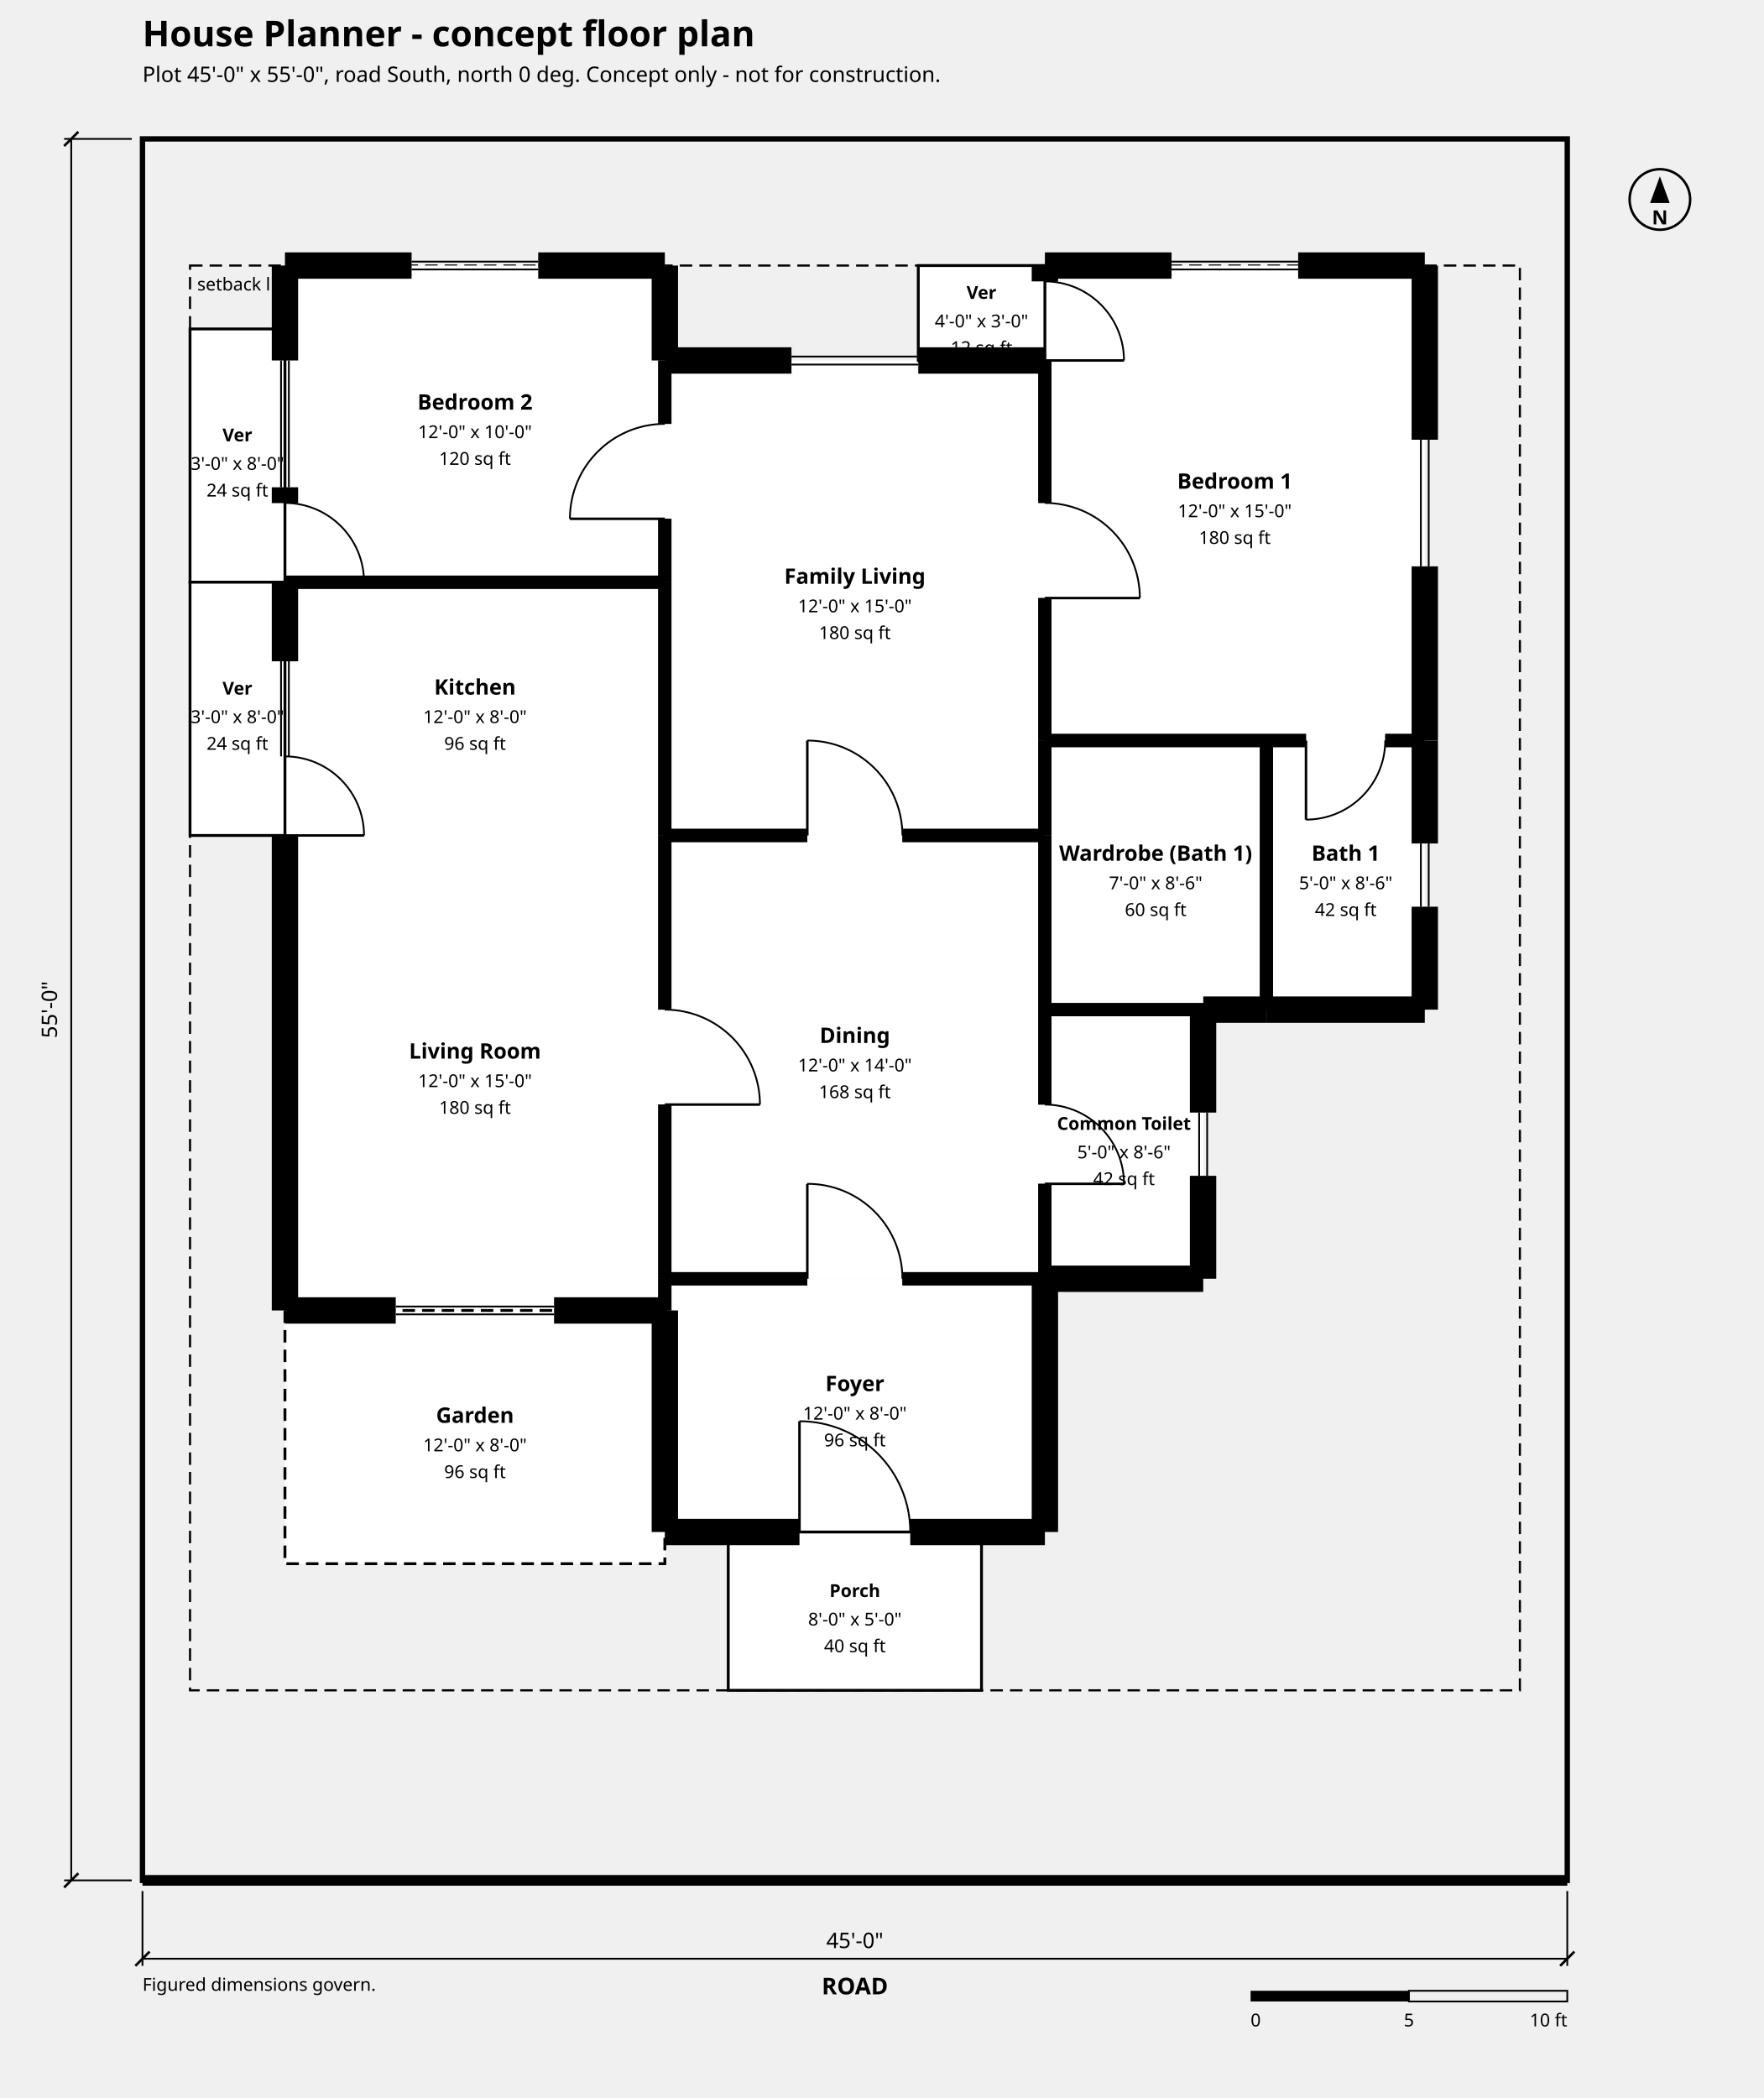
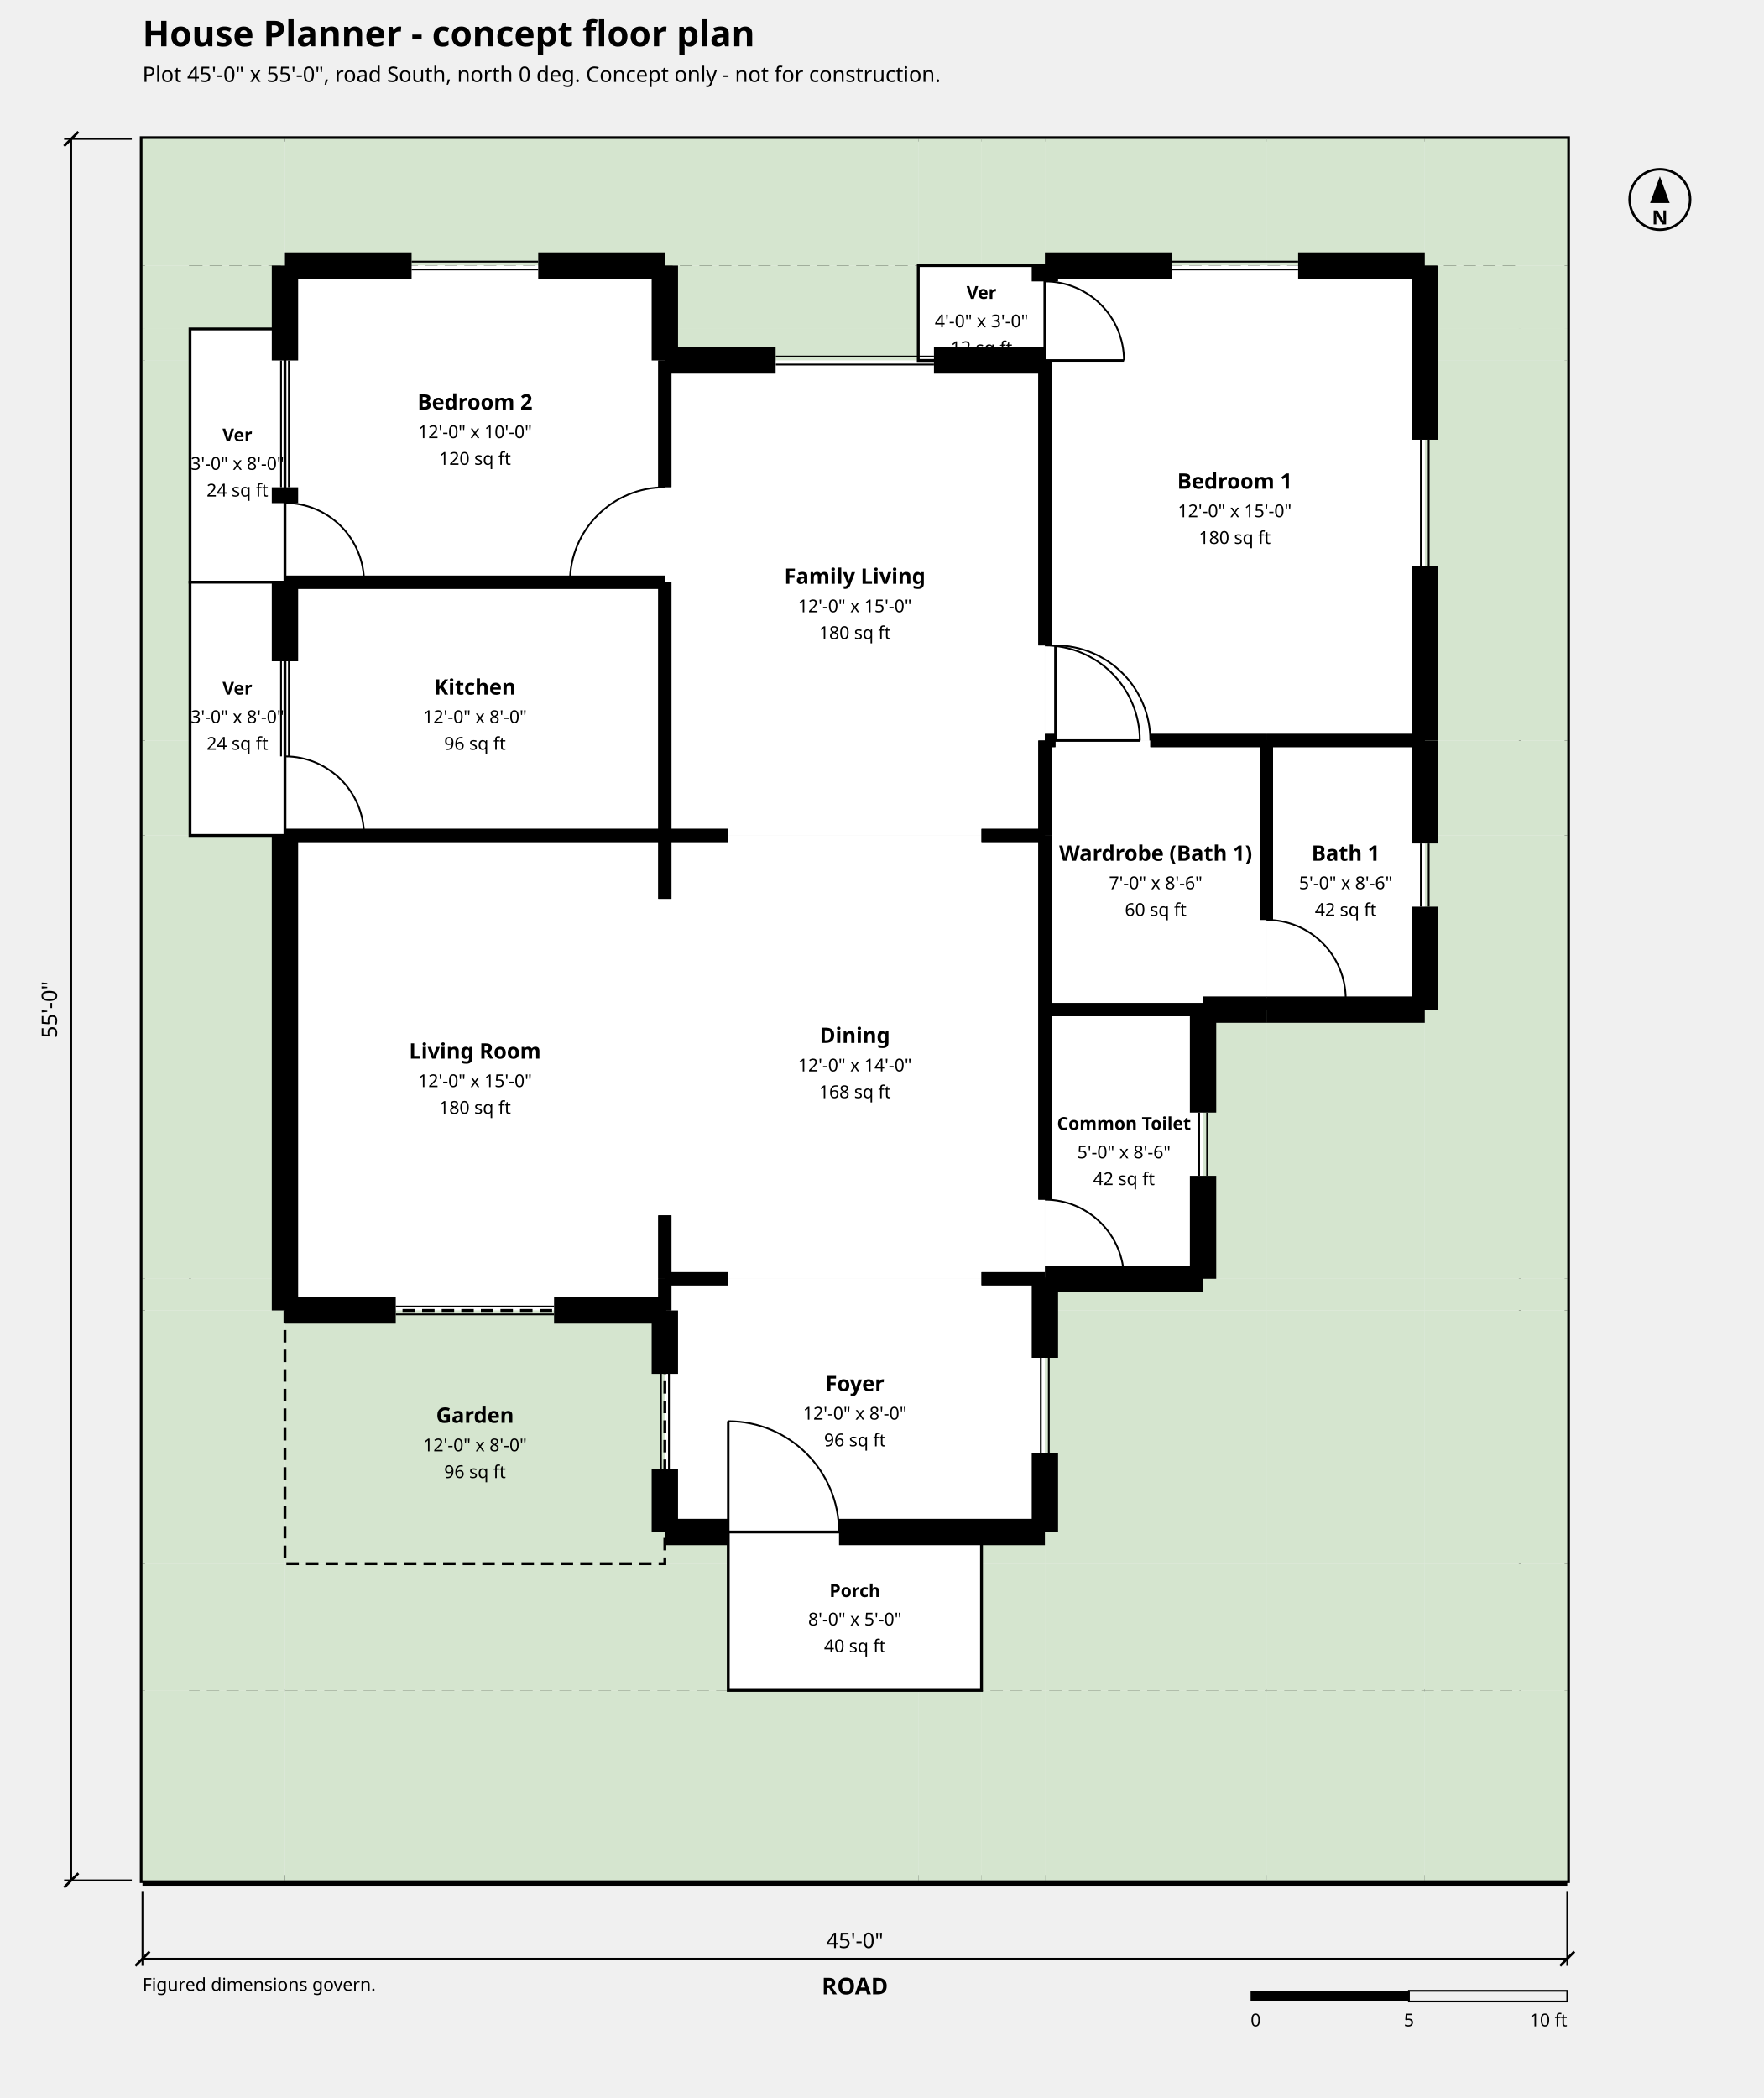
<svg xmlns="http://www.w3.org/2000/svg" viewBox="0 0 990 1178" style="width:100%;height:auto;max-width:960px;background:#fff" font-family="sans-serif">
  <text x="80" y="26" font-size="20" font-weight="bold">House Planner - concept floor plan</text>
  <text x="80" y="46" font-size="12">Plot 45'-0" x 55'-0", road South, north 0 deg. Concept only - not for construction.</text>
  <rect x="80.0" y="78.0" width="800.0" height="977.8" fill="none" stroke="#000" stroke-width="3" />
  <rect x="106.7" y="149.1" width="746.7" height="800.0" fill="none" stroke="#000" stroke-width="1.2" stroke-dasharray="7 4" />
  <text x="110.7" y="163.1" font-size="10">setback line</text>
  <line x1="80.0" y1="1055.8" x2="880.0" y2="1055.8" stroke="#000" stroke-width="6" />
  <text x="480.0" y="1119.8" font-size="13" font-weight="bold" text-anchor="middle">ROAD</text>
+   <rect x="80.0" y="949.1" width="26.7" height="106.7" fill="#d5e5cf" stroke="none" />
+   <rect x="80.0" y="878.0" width="26.7" height="71.1" fill="#d5e5cf" stroke="none" />
+   <rect x="80.0" y="860.2" width="26.7" height="17.8" fill="#d5e5cf" stroke="none" />
+   <rect x="80.0" y="735.8" width="26.7" height="124.4" fill="#d5e5cf" stroke="none" />
+   <rect x="80.0" y="718.0" width="26.7" height="17.8" fill="#d5e5cf" stroke="none" />
+   <rect x="80.0" y="566.9" width="26.7" height="151.1" fill="#d5e5cf" stroke="none" />
+   <rect x="80.0" y="469.1" width="26.7" height="97.8" fill="#d5e5cf" stroke="none" />
+   <rect x="80.0" y="415.8" width="26.7" height="53.3" fill="#d5e5cf" stroke="none" />
+   <rect x="80.0" y="326.9" width="26.7" height="88.9" fill="#d5e5cf" stroke="none" />
+   <rect x="80.0" y="202.4" width="26.7" height="124.4" fill="#d5e5cf" stroke="none" />
+   <rect x="80.0" y="184.7" width="26.7" height="17.8" fill="#d5e5cf" stroke="none" />
+   <rect x="80.0" y="149.1" width="26.7" height="35.6" fill="#d5e5cf" stroke="none" />
+   <rect x="80.0" y="78.0" width="26.7" height="71.1" fill="#d5e5cf" stroke="none" />
+   <rect x="106.7" y="949.1" width="53.3" height="106.7" fill="#d5e5cf" stroke="none" />
+   <rect x="106.7" y="878.0" width="53.3" height="71.1" fill="#d5e5cf" stroke="none" />
+   <rect x="106.7" y="860.2" width="53.3" height="17.8" fill="#d5e5cf" stroke="none" />
+   <rect x="106.7" y="735.8" width="53.3" height="124.4" fill="#d5e5cf" stroke="none" />
+   <rect x="106.7" y="718.0" width="53.3" height="17.8" fill="#d5e5cf" stroke="none" />
+   <rect x="106.7" y="566.9" width="53.3" height="151.1" fill="#d5e5cf" stroke="none" />
+   <rect x="106.7" y="469.1" width="53.3" height="97.8" fill="#d5e5cf" stroke="none" />
+   <rect x="106.7" y="149.1" width="53.3" height="35.6" fill="#d5e5cf" stroke="none" />
+   <rect x="106.7" y="78.0" width="53.3" height="71.1" fill="#d5e5cf" stroke="none" />
+   <rect x="160.0" y="949.1" width="213.3" height="106.7" fill="#d5e5cf" stroke="none" />
+   <rect x="160.0" y="878.0" width="213.3" height="71.1" fill="#d5e5cf" stroke="none" />
+   <rect x="160.0" y="78.0" width="213.3" height="71.1" fill="#d5e5cf" stroke="none" />
+   <rect x="373.3" y="949.1" width="35.6" height="106.7" fill="#d5e5cf" stroke="none" />
+   <rect x="373.3" y="878.0" width="35.6" height="71.1" fill="#d5e5cf" stroke="none" />
+   <rect x="373.3" y="860.2" width="35.6" height="17.8" fill="#d5e5cf" stroke="none" />
+   <rect x="373.3" y="184.7" width="35.6" height="17.8" fill="#d5e5cf" stroke="none" />
+   <rect x="373.3" y="149.1" width="35.6" height="35.6" fill="#d5e5cf" stroke="none" />
+   <rect x="373.3" y="78.0" width="35.6" height="71.1" fill="#d5e5cf" stroke="none" />
+   <rect x="408.9" y="949.1" width="106.7" height="106.7" fill="#d5e5cf" stroke="none" />
+   <rect x="408.9" y="184.7" width="106.7" height="17.8" fill="#d5e5cf" stroke="none" />
+   <rect x="408.9" y="149.1" width="106.7" height="35.6" fill="#d5e5cf" stroke="none" />
+   <rect x="408.9" y="78.0" width="106.7" height="71.1" fill="#d5e5cf" stroke="none" />
+   <rect x="515.6" y="949.1" width="35.6" height="106.7" fill="#d5e5cf" stroke="none" />
+   <rect x="515.6" y="78.0" width="35.6" height="71.1" fill="#d5e5cf" stroke="none" />
+   <rect x="551.1" y="949.1" width="35.6" height="106.7" fill="#d5e5cf" stroke="none" />
+   <rect x="551.1" y="878.0" width="35.6" height="71.1" fill="#d5e5cf" stroke="none" />
+   <rect x="551.1" y="860.2" width="35.6" height="17.8" fill="#d5e5cf" stroke="none" />
+   <rect x="551.1" y="78.0" width="35.6" height="71.1" fill="#d5e5cf" stroke="none" />
+   <rect x="586.7" y="949.1" width="88.9" height="106.7" fill="#d5e5cf" stroke="none" />
+   <rect x="586.7" y="878.0" width="88.9" height="71.1" fill="#d5e5cf" stroke="none" />
+   <rect x="586.7" y="860.2" width="88.9" height="17.8" fill="#d5e5cf" stroke="none" />
+   <rect x="586.7" y="735.8" width="88.9" height="124.4" fill="#d5e5cf" stroke="none" />
+   <rect x="586.7" y="718.0" width="88.9" height="17.8" fill="#d5e5cf" stroke="none" />
+   <rect x="586.7" y="78.0" width="88.9" height="71.1" fill="#d5e5cf" stroke="none" />
+   <rect x="675.6" y="949.1" width="35.6" height="106.7" fill="#d5e5cf" stroke="none" />
+   <rect x="675.6" y="878.0" width="35.6" height="71.1" fill="#d5e5cf" stroke="none" />
+   <rect x="675.6" y="860.2" width="35.6" height="17.8" fill="#d5e5cf" stroke="none" />
+   <rect x="675.6" y="735.8" width="35.6" height="124.4" fill="#d5e5cf" stroke="none" />
+   <rect x="675.6" y="718.0" width="35.6" height="17.8" fill="#d5e5cf" stroke="none" />
+   <rect x="675.6" y="566.9" width="35.6" height="151.1" fill="#d5e5cf" stroke="none" />
+   <rect x="675.6" y="78.0" width="35.6" height="71.1" fill="#d5e5cf" stroke="none" />
+   <rect x="711.1" y="949.1" width="88.9" height="106.7" fill="#d5e5cf" stroke="none" />
+   <rect x="711.1" y="878.0" width="88.9" height="71.1" fill="#d5e5cf" stroke="none" />
+   <rect x="711.1" y="860.2" width="88.9" height="17.8" fill="#d5e5cf" stroke="none" />
+   <rect x="711.1" y="735.8" width="88.9" height="124.4" fill="#d5e5cf" stroke="none" />
+   <rect x="711.1" y="718.0" width="88.9" height="17.8" fill="#d5e5cf" stroke="none" />
+   <rect x="711.1" y="566.9" width="88.9" height="151.1" fill="#d5e5cf" stroke="none" />
+   <rect x="711.1" y="78.0" width="88.9" height="71.1" fill="#d5e5cf" stroke="none" />
+   <rect x="800.0" y="949.1" width="80.0" height="106.7" fill="#d5e5cf" stroke="none" />
+   <rect x="800.0" y="878.0" width="80.0" height="71.1" fill="#d5e5cf" stroke="none" />
+   <rect x="800.0" y="860.2" width="80.0" height="17.8" fill="#d5e5cf" stroke="none" />
+   <rect x="800.0" y="735.8" width="80.0" height="124.4" fill="#d5e5cf" stroke="none" />
+   <rect x="800.0" y="718.0" width="80.0" height="17.8" fill="#d5e5cf" stroke="none" />
+   <rect x="800.0" y="566.9" width="80.0" height="151.1" fill="#d5e5cf" stroke="none" />
+   <rect x="800.0" y="469.1" width="80.0" height="97.8" fill="#d5e5cf" stroke="none" />
+   <rect x="800.0" y="415.8" width="80.0" height="53.3" fill="#d5e5cf" stroke="none" />
+   <rect x="800.0" y="326.9" width="80.0" height="88.9" fill="#d5e5cf" stroke="none" />
+   <rect x="800.0" y="202.4" width="80.0" height="124.4" fill="#d5e5cf" stroke="none" />
+   <rect x="800.0" y="184.7" width="80.0" height="17.8" fill="#d5e5cf" stroke="none" />
+   <rect x="800.0" y="149.1" width="80.0" height="35.6" fill="#d5e5cf" stroke="none" />
+   <rect x="800.0" y="78.0" width="80.0" height="71.1" fill="#d5e5cf" stroke="none" />
  <g>
    <rect x="373.3" y="718.0" width="213.3" height="142.2" fill="#fff" stroke="none" />
    <text x="480.0" y="781.1" font-size="12" font-weight="bold" text-anchor="middle">Foyer</text>
    <text x="480.0" y="797.1" font-size="10" text-anchor="middle">12'-0" x 8'-0"</text>
    <text x="480.0" y="812.1" font-size="10" text-anchor="middle">96 sq ft</text>
  </g>
  <g>
    <rect x="373.3" y="469.1" width="213.3" height="248.9" fill="#fff" stroke="none" />
    <text x="480.0" y="585.6" font-size="12" font-weight="bold" text-anchor="middle">Dining</text>
    <text x="480.0" y="601.6" font-size="10" text-anchor="middle">12'-0" x 14'-0"</text>
    <text x="480.0" y="616.6" font-size="10" text-anchor="middle">168 sq ft</text>
  </g>
  <g>
    <rect x="373.3" y="202.4" width="213.3" height="266.7" fill="#fff" stroke="none" />
    <text x="480.0" y="327.8" font-size="12" font-weight="bold" text-anchor="middle">Family Living</text>
    <text x="480.0" y="343.8" font-size="10" text-anchor="middle">12'-0" x 15'-0"</text>
    <text x="480.0" y="358.8" font-size="10" text-anchor="middle">180 sq ft</text>
  </g>
  <g>
    <rect x="160.0" y="149.1" width="213.3" height="177.8" fill="#fff" stroke="none" />
    <text x="266.7" y="230.0" font-size="12" font-weight="bold" text-anchor="middle">Bedroom 2</text>
    <text x="266.7" y="246.0" font-size="10" text-anchor="middle">12'-0" x 10'-0"</text>
    <text x="266.7" y="261.0" font-size="10" text-anchor="middle">120 sq ft</text>
  </g>
  <g>
    <rect x="160.0" y="326.9" width="213.3" height="142.2" fill="#fff" stroke="none" />
    <text x="266.7" y="390.0" font-size="12" font-weight="bold" text-anchor="middle">Kitchen</text>
    <text x="266.7" y="406.0" font-size="10" text-anchor="middle">12'-0" x 8'-0"</text>
    <text x="266.7" y="421.0" font-size="10" text-anchor="middle">96 sq ft</text>
  </g>
  <g>
    <rect x="160.0" y="469.1" width="213.3" height="266.7" fill="#fff" stroke="none" />
    <text x="266.7" y="594.4" font-size="12" font-weight="bold" text-anchor="middle">Living Room</text>
    <text x="266.7" y="610.4" font-size="10" text-anchor="middle">12'-0" x 15'-0"</text>
    <text x="266.7" y="625.4" font-size="10" text-anchor="middle">180 sq ft</text>
  </g>
  <g>
    <rect x="586.7" y="149.1" width="213.3" height="266.7" fill="#fff" stroke="none" />
    <text x="693.3" y="274.4" font-size="12" font-weight="bold" text-anchor="middle">Bedroom 1</text>
    <text x="693.3" y="290.4" font-size="10" text-anchor="middle">12'-0" x 15'-0"</text>
    <text x="693.3" y="305.4" font-size="10" text-anchor="middle">180 sq ft</text>
  </g>
  <g>
    <rect x="711.1" y="415.8" width="88.9" height="151.1" fill="#fff" stroke="none" />
    <text x="755.6" y="483.3" font-size="12" font-weight="bold" text-anchor="middle">Bath 1</text>
    <text x="755.6" y="499.3" font-size="10" text-anchor="middle">5'-0" x 8'-6"</text>
    <text x="755.6" y="514.3" font-size="10" text-anchor="middle">42 sq ft</text>
  </g>
  <g>
    <rect x="586.7" y="415.8" width="124.4" height="151.1" fill="#fff" stroke="none" />
    <text x="648.9" y="483.3" font-size="12" font-weight="bold" text-anchor="middle">Wardrobe (Bath 1)</text>
    <text x="648.9" y="499.3" font-size="10" text-anchor="middle">7'-0" x 8'-6"</text>
    <text x="648.9" y="514.3" font-size="10" text-anchor="middle">60 sq ft</text>
  </g>
  <g>
    <rect x="586.7" y="566.9" width="88.9" height="151.1" fill="#fff" stroke="none" />
    <text x="631.1" y="634.4" font-size="10" font-weight="bold" text-anchor="middle">Common Toilet</text>
    <text x="631.1" y="650.4" font-size="10" text-anchor="middle">5'-0" x 8'-6"</text>
    <text x="631.1" y="665.4" font-size="10" text-anchor="middle">42 sq ft</text>
  </g>
  <g>
-     <rect x="160.0" y="735.8" width="213.3" height="142.2" fill="#fff" stroke="#000" stroke-width="1.6" stroke-dasharray="7 4" />
+     <rect x="160.0" y="735.8" width="213.3" height="142.2" fill="#d5e5cf" stroke="#000" stroke-width="1.6" stroke-dasharray="7 4" />
    <text x="266.7" y="798.9" font-size="12" font-weight="bold" text-anchor="middle">Garden</text>
    <text x="266.7" y="814.9" font-size="10" text-anchor="middle">12'-0" x 8'-0"</text>
    <text x="266.7" y="829.9" font-size="10" text-anchor="middle">96 sq ft</text>
  </g>
  <g>
    <rect x="408.9" y="860.2" width="142.2" height="88.9" fill="#fff" stroke="#000" stroke-width="1.6" />
    <text x="480.0" y="896.7" font-size="10" font-weight="bold" text-anchor="middle">Porch</text>
    <text x="480.0" y="912.7" font-size="10" text-anchor="middle">8'-0" x 5'-0"</text>
    <text x="480.0" y="927.7" font-size="10" text-anchor="middle">40 sq ft</text>
  </g>
  <g>
    <rect x="106.7" y="184.7" width="53.3" height="142.2" fill="#fff" stroke="#000" stroke-width="1.6" />
    <text x="133.3" y="247.8" font-size="10" font-weight="bold" text-anchor="middle">Ver</text>
    <text x="133.3" y="263.8" font-size="10" text-anchor="middle">3'-0" x 8'-0"</text>
    <text x="133.3" y="278.8" font-size="10" text-anchor="middle">24 sq ft</text>
  </g>
  <g>
    <rect x="515.6" y="149.1" width="71.1" height="53.3" fill="#fff" stroke="#000" stroke-width="1.6" />
    <text x="551.1" y="167.8" font-size="10" font-weight="bold" text-anchor="middle">Ver</text>
    <text x="551.1" y="183.8" font-size="10" text-anchor="middle">4'-0" x 3'-0"</text>
    <text x="551.1" y="198.8" font-size="10" text-anchor="middle">12 sq ft</text>
  </g>
  <g>
    <rect x="106.7" y="326.9" width="53.3" height="142.2" fill="#fff" stroke="#000" stroke-width="1.6" />
    <text x="133.3" y="390.0" font-size="10" font-weight="bold" text-anchor="middle">Ver</text>
    <text x="133.3" y="406.0" font-size="10" text-anchor="middle">3'-0" x 8'-0"</text>
    <text x="133.3" y="421.0" font-size="10" text-anchor="middle">24 sq ft</text>
  </g>
-   <rect x="373.3" y="714.3" width="80.0" height="7.4" fill="#000" stroke="none" />
-   <rect x="506.7" y="714.3" width="80.0" height="7.4" fill="#000" stroke="none" />
-   <rect x="373.3" y="852.8" width="75.6" height="14.8" fill="#000" stroke="none" />
-   <rect x="511.1" y="852.8" width="75.6" height="14.8" fill="#000" stroke="none" />
-   <rect x="579.3" y="718.0" width="14.8" height="142.2" fill="#000" stroke="none" />
-   <rect x="365.9" y="735.8" width="14.8" height="124.4" fill="#000" stroke="none" />
+   <rect x="373.3" y="714.3" width="35.6" height="7.4" fill="#000" stroke="none" />
+   <rect x="551.1" y="714.3" width="35.6" height="7.4" fill="#000" stroke="none" />
+   <rect x="373.3" y="852.8" width="35.6" height="14.8" fill="#000" stroke="none" />
+   <rect x="471.1" y="852.8" width="115.6" height="14.8" fill="#000" stroke="none" />
+   <rect x="579.3" y="815.8" width="14.8" height="44.4" fill="#000" stroke="none" />
+   <rect x="579.3" y="718.0" width="14.8" height="44.4" fill="#000" stroke="none" />
+   <rect x="365.9" y="824.7" width="14.8" height="35.6" fill="#000" stroke="none" />
+   <rect x="365.9" y="735.8" width="14.8" height="35.6" fill="#000" stroke="none" />
  <rect x="369.6" y="718.0" width="7.4" height="17.8" fill="#000" stroke="none" />
-   <rect x="373.3" y="465.4" width="80.0" height="7.4" fill="#000" stroke="none" />
-   <rect x="506.7" y="465.4" width="80.0" height="7.4" fill="#000" stroke="none" />
-   <rect x="373.3" y="714.3" width="80.0" height="7.4" fill="#000" stroke="none" />
-   <rect x="506.7" y="714.3" width="80.0" height="7.4" fill="#000" stroke="none" />
+   <rect x="373.3" y="465.4" width="35.6" height="7.4" fill="#000" stroke="none" />
+   <rect x="551.1" y="465.4" width="35.6" height="7.4" fill="#000" stroke="none" />
+   <rect x="373.3" y="714.3" width="35.6" height="7.4" fill="#000" stroke="none" />
+   <rect x="551.1" y="714.3" width="35.6" height="7.4" fill="#000" stroke="none" />
  <rect x="583.0" y="469.1" width="7.4" height="97.8" fill="#000" stroke="none" />
-   <rect x="583.0" y="664.7" width="7.4" height="53.3" fill="#000" stroke="none" />
-   <rect x="583.0" y="566.9" width="7.4" height="53.3" fill="#000" stroke="none" />
-   <rect x="369.6" y="620.2" width="7.4" height="97.8" fill="#000" stroke="none" />
-   <rect x="369.6" y="469.1" width="7.4" height="97.8" fill="#000" stroke="none" />
-   <rect x="373.3" y="195.0" width="71.1" height="14.8" fill="#000" stroke="none" />
-   <rect x="515.6" y="195.0" width="71.1" height="14.8" fill="#000" stroke="none" />
-   <rect x="373.3" y="465.4" width="80.0" height="7.4" fill="#000" stroke="none" />
-   <rect x="506.7" y="465.4" width="80.0" height="7.4" fill="#000" stroke="none" />
-   <rect x="583.0" y="335.8" width="7.4" height="80.0" fill="#000" stroke="none" />
-   <rect x="583.0" y="202.4" width="7.4" height="80.0" fill="#000" stroke="none" />
+   <rect x="583.0" y="566.9" width="7.4" height="106.7" fill="#000" stroke="none" />
+   <rect x="369.6" y="682.4" width="7.4" height="35.6" fill="#000" stroke="none" />
+   <rect x="369.6" y="469.1" width="7.4" height="35.6" fill="#000" stroke="none" />
+   <rect x="373.3" y="195.0" width="62.2" height="14.8" fill="#000" stroke="none" />
+   <rect x="524.4" y="195.0" width="62.2" height="14.8" fill="#000" stroke="none" />
+   <rect x="373.3" y="465.4" width="35.6" height="7.4" fill="#000" stroke="none" />
+   <rect x="551.1" y="465.4" width="35.6" height="7.4" fill="#000" stroke="none" />
+   <rect x="583.0" y="202.4" width="7.4" height="160.0" fill="#000" stroke="none" />
  <rect x="583.0" y="415.8" width="7.4" height="53.3" fill="#000" stroke="none" />
-   <rect x="369.6" y="291.3" width="7.4" height="35.6" fill="#000" stroke="none" />
-   <rect x="369.6" y="202.4" width="7.4" height="35.6" fill="#000" stroke="none" />
+   <rect x="369.6" y="202.4" width="7.4" height="71.1" fill="#000" stroke="none" />
  <rect x="369.6" y="326.9" width="7.4" height="142.2" fill="#000" stroke="none" />
  <rect x="160.0" y="141.7" width="71.1" height="14.8" fill="#000" stroke="none" />
  <rect x="302.2" y="141.7" width="71.1" height="14.8" fill="#000" stroke="none" />
  <rect x="160.0" y="323.2" width="213.3" height="7.4" fill="#000" stroke="none" />
  <rect x="365.9" y="149.1" width="14.8" height="53.3" fill="#000" stroke="none" />
-   <rect x="369.6" y="291.3" width="7.4" height="35.6" fill="#000" stroke="none" />
-   <rect x="369.6" y="202.4" width="7.4" height="35.6" fill="#000" stroke="none" />
+   <rect x="369.6" y="202.4" width="7.4" height="71.1" fill="#000" stroke="none" />
  <rect x="152.6" y="273.6" width="14.8" height="8.9" fill="#000" stroke="none" />
  <rect x="152.6" y="149.1" width="14.8" height="53.3" fill="#000" stroke="none" />
  <rect x="160.0" y="323.2" width="213.3" height="7.4" fill="#000" stroke="none" />
+   <rect x="160.0" y="465.4" width="213.3" height="7.4" fill="#000" stroke="none" />
  <rect x="369.6" y="326.9" width="7.4" height="142.2" fill="#000" stroke="none" />
  <rect x="152.6" y="326.9" width="14.8" height="44.4" fill="#000" stroke="none" />
+   <rect x="160.0" y="465.4" width="213.3" height="7.4" fill="#000" stroke="none" />
  <rect x="160.0" y="728.4" width="62.2" height="14.8" fill="#000" stroke="none" />
  <rect x="311.1" y="728.4" width="62.2" height="14.8" fill="#000" stroke="none" />
  <rect x="369.6" y="718.0" width="7.4" height="17.8" fill="#000" stroke="none" />
-   <rect x="369.6" y="620.2" width="7.4" height="97.8" fill="#000" stroke="none" />
-   <rect x="369.6" y="469.1" width="7.4" height="97.8" fill="#000" stroke="none" />
+   <rect x="369.6" y="682.4" width="7.4" height="35.6" fill="#000" stroke="none" />
+   <rect x="369.6" y="469.1" width="7.4" height="35.6" fill="#000" stroke="none" />
  <rect x="152.6" y="469.1" width="14.8" height="266.7" fill="#000" stroke="none" />
  <rect x="586.7" y="141.7" width="71.1" height="14.8" fill="#000" stroke="none" />
  <rect x="728.9" y="141.7" width="71.1" height="14.8" fill="#000" stroke="none" />
-   <rect x="711.1" y="412.1" width="22.2" height="7.4" fill="#000" stroke="none" />
-   <rect x="777.8" y="412.1" width="22.2" height="7.4" fill="#000" stroke="none" />
-   <rect x="586.7" y="412.1" width="124.4" height="7.4" fill="#000" stroke="none" />
+   <rect x="711.1" y="412.1" width="88.9" height="7.4" fill="#000" stroke="none" />
+   <rect x="586.7" y="412.1" width="5.9" height="7.4" fill="#000" stroke="none" />
+   <rect x="645.9" y="412.1" width="65.2" height="7.4" fill="#000" stroke="none" />
  <rect x="792.6" y="318.0" width="14.8" height="97.8" fill="#000" stroke="none" />
  <rect x="792.6" y="149.1" width="14.8" height="97.8" fill="#000" stroke="none" />
  <rect x="579.3" y="149.1" width="14.8" height="8.9" fill="#000" stroke="none" />
-   <rect x="583.0" y="335.8" width="7.4" height="80.0" fill="#000" stroke="none" />
-   <rect x="583.0" y="202.4" width="7.4" height="80.0" fill="#000" stroke="none" />
-   <rect x="711.1" y="412.1" width="22.2" height="7.4" fill="#000" stroke="none" />
-   <rect x="777.8" y="412.1" width="22.2" height="7.4" fill="#000" stroke="none" />
+   <rect x="583.0" y="202.4" width="7.4" height="160.0" fill="#000" stroke="none" />
+   <rect x="711.1" y="412.1" width="88.9" height="7.4" fill="#000" stroke="none" />
  <rect x="711.1" y="559.5" width="88.9" height="14.8" fill="#000" stroke="none" />
  <rect x="792.6" y="509.1" width="14.8" height="57.8" fill="#000" stroke="none" />
  <rect x="792.6" y="415.8" width="14.8" height="57.8" fill="#000" stroke="none" />
-   <rect x="707.4" y="415.8" width="7.4" height="151.1" fill="#000" stroke="none" />
-   <rect x="586.7" y="412.1" width="124.4" height="7.4" fill="#000" stroke="none" />
+   <rect x="707.4" y="561.0" width="7.4" height="5.9" fill="#000" stroke="none" />
+   <rect x="707.4" y="415.8" width="7.4" height="100.7" fill="#000" stroke="none" />
+   <rect x="586.7" y="412.1" width="5.9" height="7.4" fill="#000" stroke="none" />
+   <rect x="645.9" y="412.1" width="65.2" height="7.4" fill="#000" stroke="none" />
  <rect x="675.6" y="559.5" width="35.6" height="14.8" fill="#000" stroke="none" />
  <rect x="586.7" y="563.2" width="88.9" height="7.4" fill="#000" stroke="none" />
-   <rect x="707.4" y="415.8" width="7.4" height="151.1" fill="#000" stroke="none" />
+   <rect x="707.4" y="561.0" width="7.4" height="5.9" fill="#000" stroke="none" />
+   <rect x="707.4" y="415.8" width="7.4" height="100.7" fill="#000" stroke="none" />
  <rect x="583.0" y="469.1" width="7.4" height="97.8" fill="#000" stroke="none" />
  <rect x="583.0" y="415.8" width="7.4" height="53.3" fill="#000" stroke="none" />
  <rect x="586.7" y="563.2" width="88.9" height="7.4" fill="#000" stroke="none" />
  <rect x="586.7" y="710.6" width="88.9" height="14.8" fill="#000" stroke="none" />
  <rect x="668.1" y="660.2" width="14.8" height="57.8" fill="#000" stroke="none" />
  <rect x="668.1" y="566.9" width="14.8" height="57.8" fill="#000" stroke="none" />
-   <rect x="583.0" y="664.7" width="7.4" height="53.3" fill="#000" stroke="none" />
-   <rect x="583.0" y="566.9" width="7.4" height="53.3" fill="#000" stroke="none" />
-   <line x1="448.9" y1="860.2" x2="448.9" y2="798.0" stroke="#000" stroke-width="1.4" />
-   <path d="M 448.9 798.0 A 62.2 62.2 0 0 1 511.1 860.2" fill="none" stroke="#000" stroke-width="1" />
-   <line x1="373.3" y1="620.2" x2="426.7" y2="620.2" stroke="#000" stroke-width="1.4" />
-   <path d="M 426.7 620.2 A 53.3 53.3 0 0 0 373.3 566.9" fill="none" stroke="#000" stroke-width="1" />
-   <line x1="453.3" y1="469.1" x2="453.3" y2="415.8" stroke="#000" stroke-width="1.4" />
-   <path d="M 453.3 415.8 A 53.3 53.3 0 0 1 506.7 469.1" fill="none" stroke="#000" stroke-width="1" />
-   <line x1="453.3" y1="718.0" x2="453.3" y2="664.7" stroke="#000" stroke-width="1.4" />
-   <path d="M 453.3 664.7 A 53.3 53.3 0 0 1 506.7 718.0" fill="none" stroke="#000" stroke-width="1" />
-   <line x1="373.3" y1="291.3" x2="320.0" y2="291.3" stroke="#000" stroke-width="1.4" />
-   <path d="M 320.0 291.3 A 53.3 53.3 0 0 1 373.3 238.0" fill="none" stroke="#000" stroke-width="1" />
-   <line x1="586.7" y1="335.8" x2="640.0" y2="335.8" stroke="#000" stroke-width="1.4" />
-   <path d="M 640.0 335.8 A 53.3 53.3 0 0 0 586.7 282.4" fill="none" stroke="#000" stroke-width="1" />
+   <rect x="583.0" y="566.9" width="7.4" height="106.7" fill="#000" stroke="none" />
+   <line x1="408.9" y1="860.2" x2="408.9" y2="798.0" stroke="#000" stroke-width="1.4" />
+   <path d="M 408.9 798.0 A 62.2 62.2 0 0 1 471.1 860.2" fill="none" stroke="#000" stroke-width="1" />
+   <line x1="373.3" y1="326.9" x2="320.0" y2="326.9" stroke="#000" stroke-width="1.4" />
+   <path d="M 320.0 326.9 A 53.3 53.3 0 0 1 373.3 273.6" fill="none" stroke="#000" stroke-width="1" />
+   <line x1="586.7" y1="415.8" x2="640.0" y2="415.8" stroke="#000" stroke-width="1.4" />
+   <path d="M 640.0 415.8 A 53.3 53.3 0 0 0 586.7 362.4" fill="none" stroke="#000" stroke-width="1" />
  <line x1="160.0" y1="469.1" x2="204.4" y2="469.1" stroke="#000" stroke-width="1.4" />
  <path d="M 204.4 469.1 A 44.4 44.4 0 0 0 160.0 424.7" fill="none" stroke="#000" stroke-width="1" />
-   <line x1="733.3" y1="415.8" x2="733.3" y2="460.2" stroke="#000" stroke-width="1.4" />
-   <path d="M 733.3 460.2 A 44.4 44.4 0 0 0 777.8 415.8" fill="none" stroke="#000" stroke-width="1" />
-   <line x1="586.7" y1="664.7" x2="631.1" y2="664.7" stroke="#000" stroke-width="1.4" />
-   <path d="M 631.1 664.7 A 44.4 44.4 0 0 0 586.7 620.2" fill="none" stroke="#000" stroke-width="1" />
+   <line x1="592.6" y1="415.8" x2="592.6" y2="362.4" stroke="#000" stroke-width="1.4" />
+   <path d="M 592.6 362.4 A 53.3 53.3 0 0 1 645.9 415.8" fill="none" stroke="#000" stroke-width="1" />
+   <line x1="711.1" y1="561.0" x2="755.6" y2="561.0" stroke="#000" stroke-width="1.4" />
+   <path d="M 755.6 561.0 A 44.4 44.4 0 0 0 711.1 516.5" fill="none" stroke="#000" stroke-width="1" />
+   <line x1="586.7" y1="718.0" x2="631.1" y2="718.0" stroke="#000" stroke-width="1.4" />
+   <path d="M 631.1 718.0 A 44.4 44.4 0 0 0 586.7 673.6" fill="none" stroke="#000" stroke-width="1" />
  <line x1="160.0" y1="326.9" x2="204.4" y2="326.9" stroke="#000" stroke-width="1.4" />
  <path d="M 204.4 326.9 A 44.4 44.4 0 0 0 160.0 282.4" fill="none" stroke="#000" stroke-width="1" />
  <line x1="586.7" y1="202.4" x2="631.1" y2="202.4" stroke="#000" stroke-width="1.4" />
  <path d="M 631.1 202.4 A 44.4 44.4 0 0 0 586.7 158.0" fill="none" stroke="#000" stroke-width="1" />
  <line x1="231.1" y1="151.3" x2="302.2" y2="151.3" stroke="#000" stroke-width="1" />
  <line x1="231.1" y1="146.9" x2="302.2" y2="146.9" stroke="#000" stroke-width="1" />
  <line x1="162.2" y1="273.6" x2="162.2" y2="202.4" stroke="#000" stroke-width="1" />
  <line x1="157.8" y1="273.6" x2="157.8" y2="202.4" stroke="#000" stroke-width="1" />
  <line x1="802.2" y1="318.0" x2="802.2" y2="246.9" stroke="#000" stroke-width="1" />
  <line x1="797.8" y1="318.0" x2="797.8" y2="246.9" stroke="#000" stroke-width="1" />
  <line x1="657.8" y1="151.3" x2="728.9" y2="151.3" stroke="#000" stroke-width="1" />
  <line x1="657.8" y1="146.9" x2="728.9" y2="146.9" stroke="#000" stroke-width="1" />
  <line x1="222.2" y1="738.0" x2="311.1" y2="738.0" stroke="#000" stroke-width="1" />
  <line x1="222.2" y1="733.6" x2="311.1" y2="733.6" stroke="#000" stroke-width="1" />
-   <line x1="444.4" y1="204.7" x2="515.6" y2="204.7" stroke="#000" stroke-width="1" />
-   <line x1="444.4" y1="200.2" x2="515.6" y2="200.2" stroke="#000" stroke-width="1" />
+   <line x1="435.6" y1="204.7" x2="524.4" y2="204.7" stroke="#000" stroke-width="1" />
+   <line x1="435.6" y1="200.2" x2="524.4" y2="200.2" stroke="#000" stroke-width="1" />
+   <line x1="588.9" y1="815.8" x2="588.9" y2="762.4" stroke="#000" stroke-width="1" />
+   <line x1="584.4" y1="815.8" x2="584.4" y2="762.4" stroke="#000" stroke-width="1" />
+   <line x1="375.6" y1="824.7" x2="375.6" y2="771.3" stroke="#000" stroke-width="1" />
+   <line x1="371.1" y1="824.7" x2="371.1" y2="771.3" stroke="#000" stroke-width="1" />
  <line x1="162.2" y1="424.7" x2="162.2" y2="371.3" stroke="#000" stroke-width="1" />
  <line x1="157.8" y1="424.7" x2="157.8" y2="371.3" stroke="#000" stroke-width="1" />
  <line x1="802.2" y1="509.1" x2="802.2" y2="473.6" stroke="#000" stroke-width="1" />
  <line x1="797.8" y1="509.1" x2="797.8" y2="473.6" stroke="#000" stroke-width="1" />
  <line x1="677.8" y1="660.2" x2="677.8" y2="624.7" stroke="#000" stroke-width="1" />
  <line x1="673.3" y1="660.2" x2="673.3" y2="624.7" stroke="#000" stroke-width="1" />
  <line x1="80.0" y1="1061.8" x2="80.0" y2="1103.8" stroke="#000" stroke-width="1" />
  <line x1="880.0" y1="1061.8" x2="880.0" y2="1103.8" stroke="#000" stroke-width="1" />
  <line x1="80.0" y1="1099.8" x2="880.0" y2="1099.8" stroke="#000" stroke-width="1" />
  <line x1="76.0" y1="1103.8" x2="84.0" y2="1095.8" stroke="#000" stroke-width="1.4" />
  <line x1="876.0" y1="1103.8" x2="884.0" y2="1095.8" stroke="#000" stroke-width="1.4" />
  <text x="480.0" y="1093.8" font-size="12" text-anchor="middle">45'-0"</text>
  <line x1="74.0" y1="1055.8" x2="36.0" y2="1055.8" stroke="#000" stroke-width="1" />
  <line x1="74.0" y1="78.0" x2="36.0" y2="78.0" stroke="#000" stroke-width="1" />
  <line x1="40.0" y1="1055.8" x2="40.0" y2="78.0" stroke="#000" stroke-width="1" />
  <line x1="36.0" y1="1059.8" x2="44.0" y2="1051.8" stroke="#000" stroke-width="1.4" />
  <line x1="36.0" y1="82.0" x2="44.0" y2="74.0" stroke="#000" stroke-width="1.4" />
  <text x="32.0" y="566.9" font-size="12" text-anchor="middle" transform="rotate(-90 32.0 566.9)">55'-0"</text>
  <g>
    <circle cx="932.0" cy="112.0" r="17" fill="none" stroke="#000" stroke-width="1.4" />
    <polygon points="932.0,99.0 926.5,114.0 937.5,114.0" fill="#000" />
    <text x="932.0" y="126.0" font-size="11" font-weight="bold" text-anchor="middle">N</text>
  </g>
  <g>
    <rect x="702.2" y="1117.8" width="88.9" height="6" fill="#000" />
    <rect x="791.1" y="1117.8" width="88.9" height="6" fill="none" stroke="#000" stroke-width="1" />
    <text x="702.2" y="1137.8" font-size="10">0</text>
    <text x="791.1" y="1137.8" font-size="10" text-anchor="middle">5</text>
    <text x="880.0" y="1137.8" font-size="10" text-anchor="end">10 ft</text>
  </g>
  <text x="80.0" y="1117.8" font-size="10">Figured dimensions govern.</text>
</svg>
